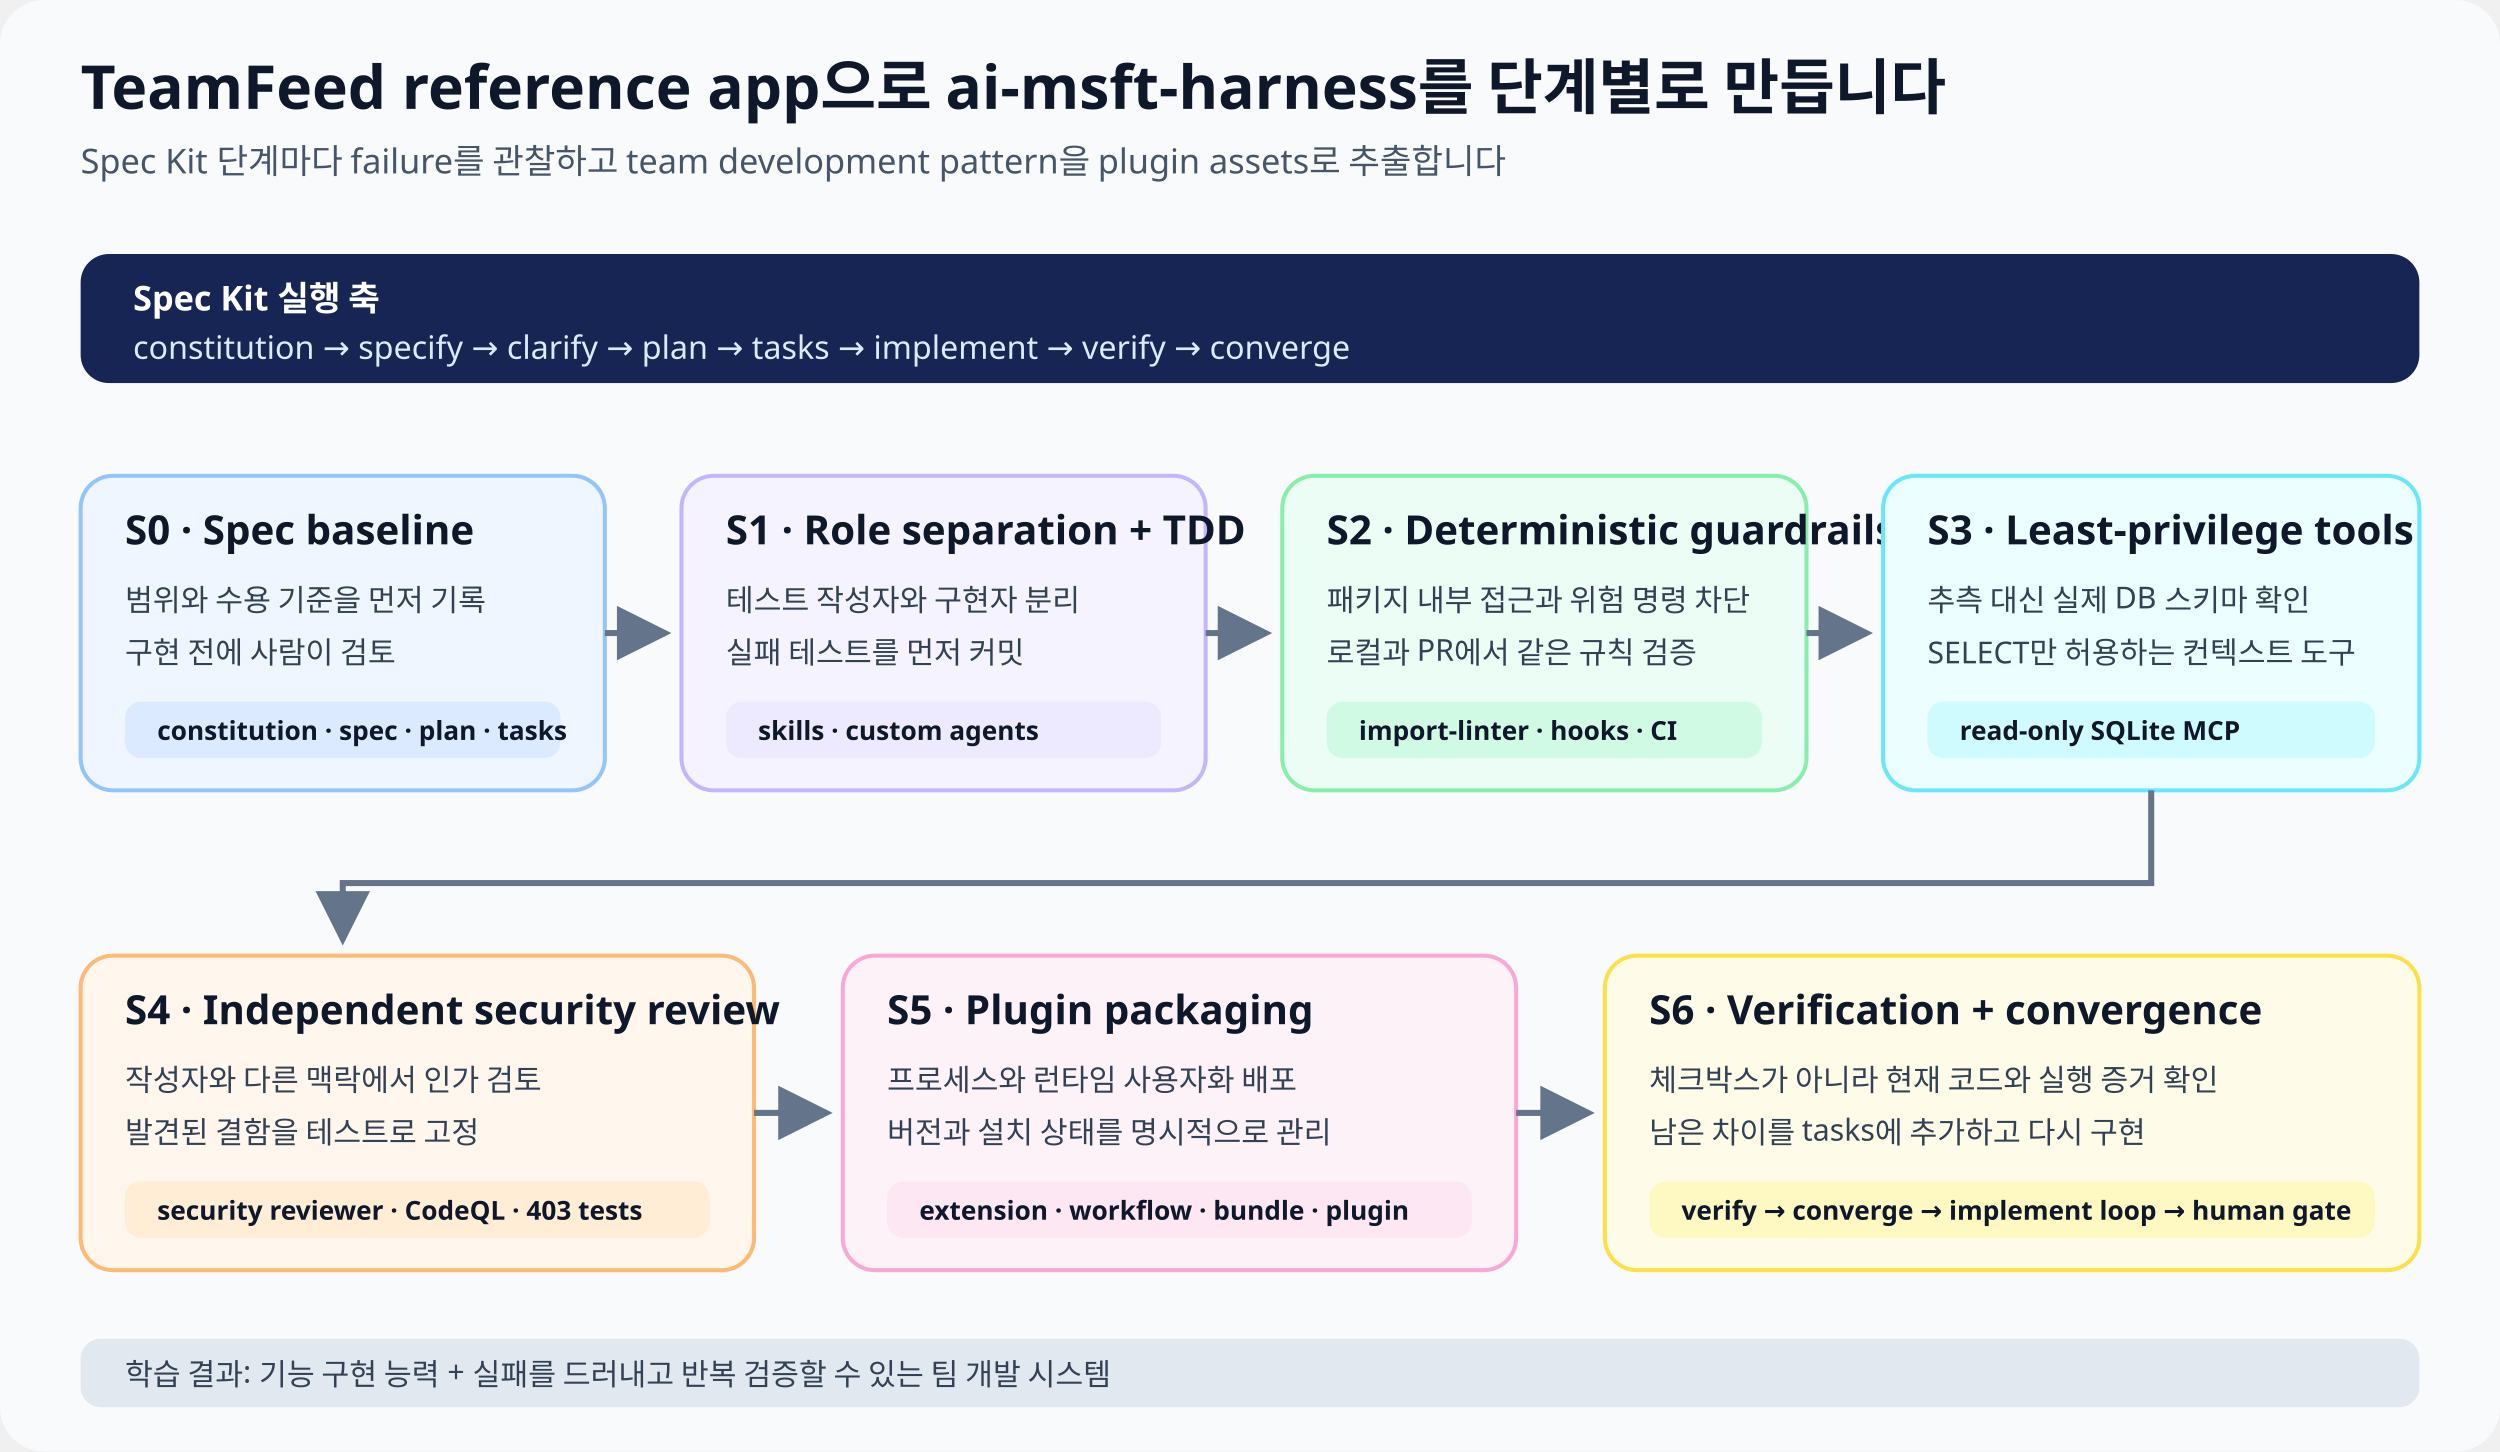
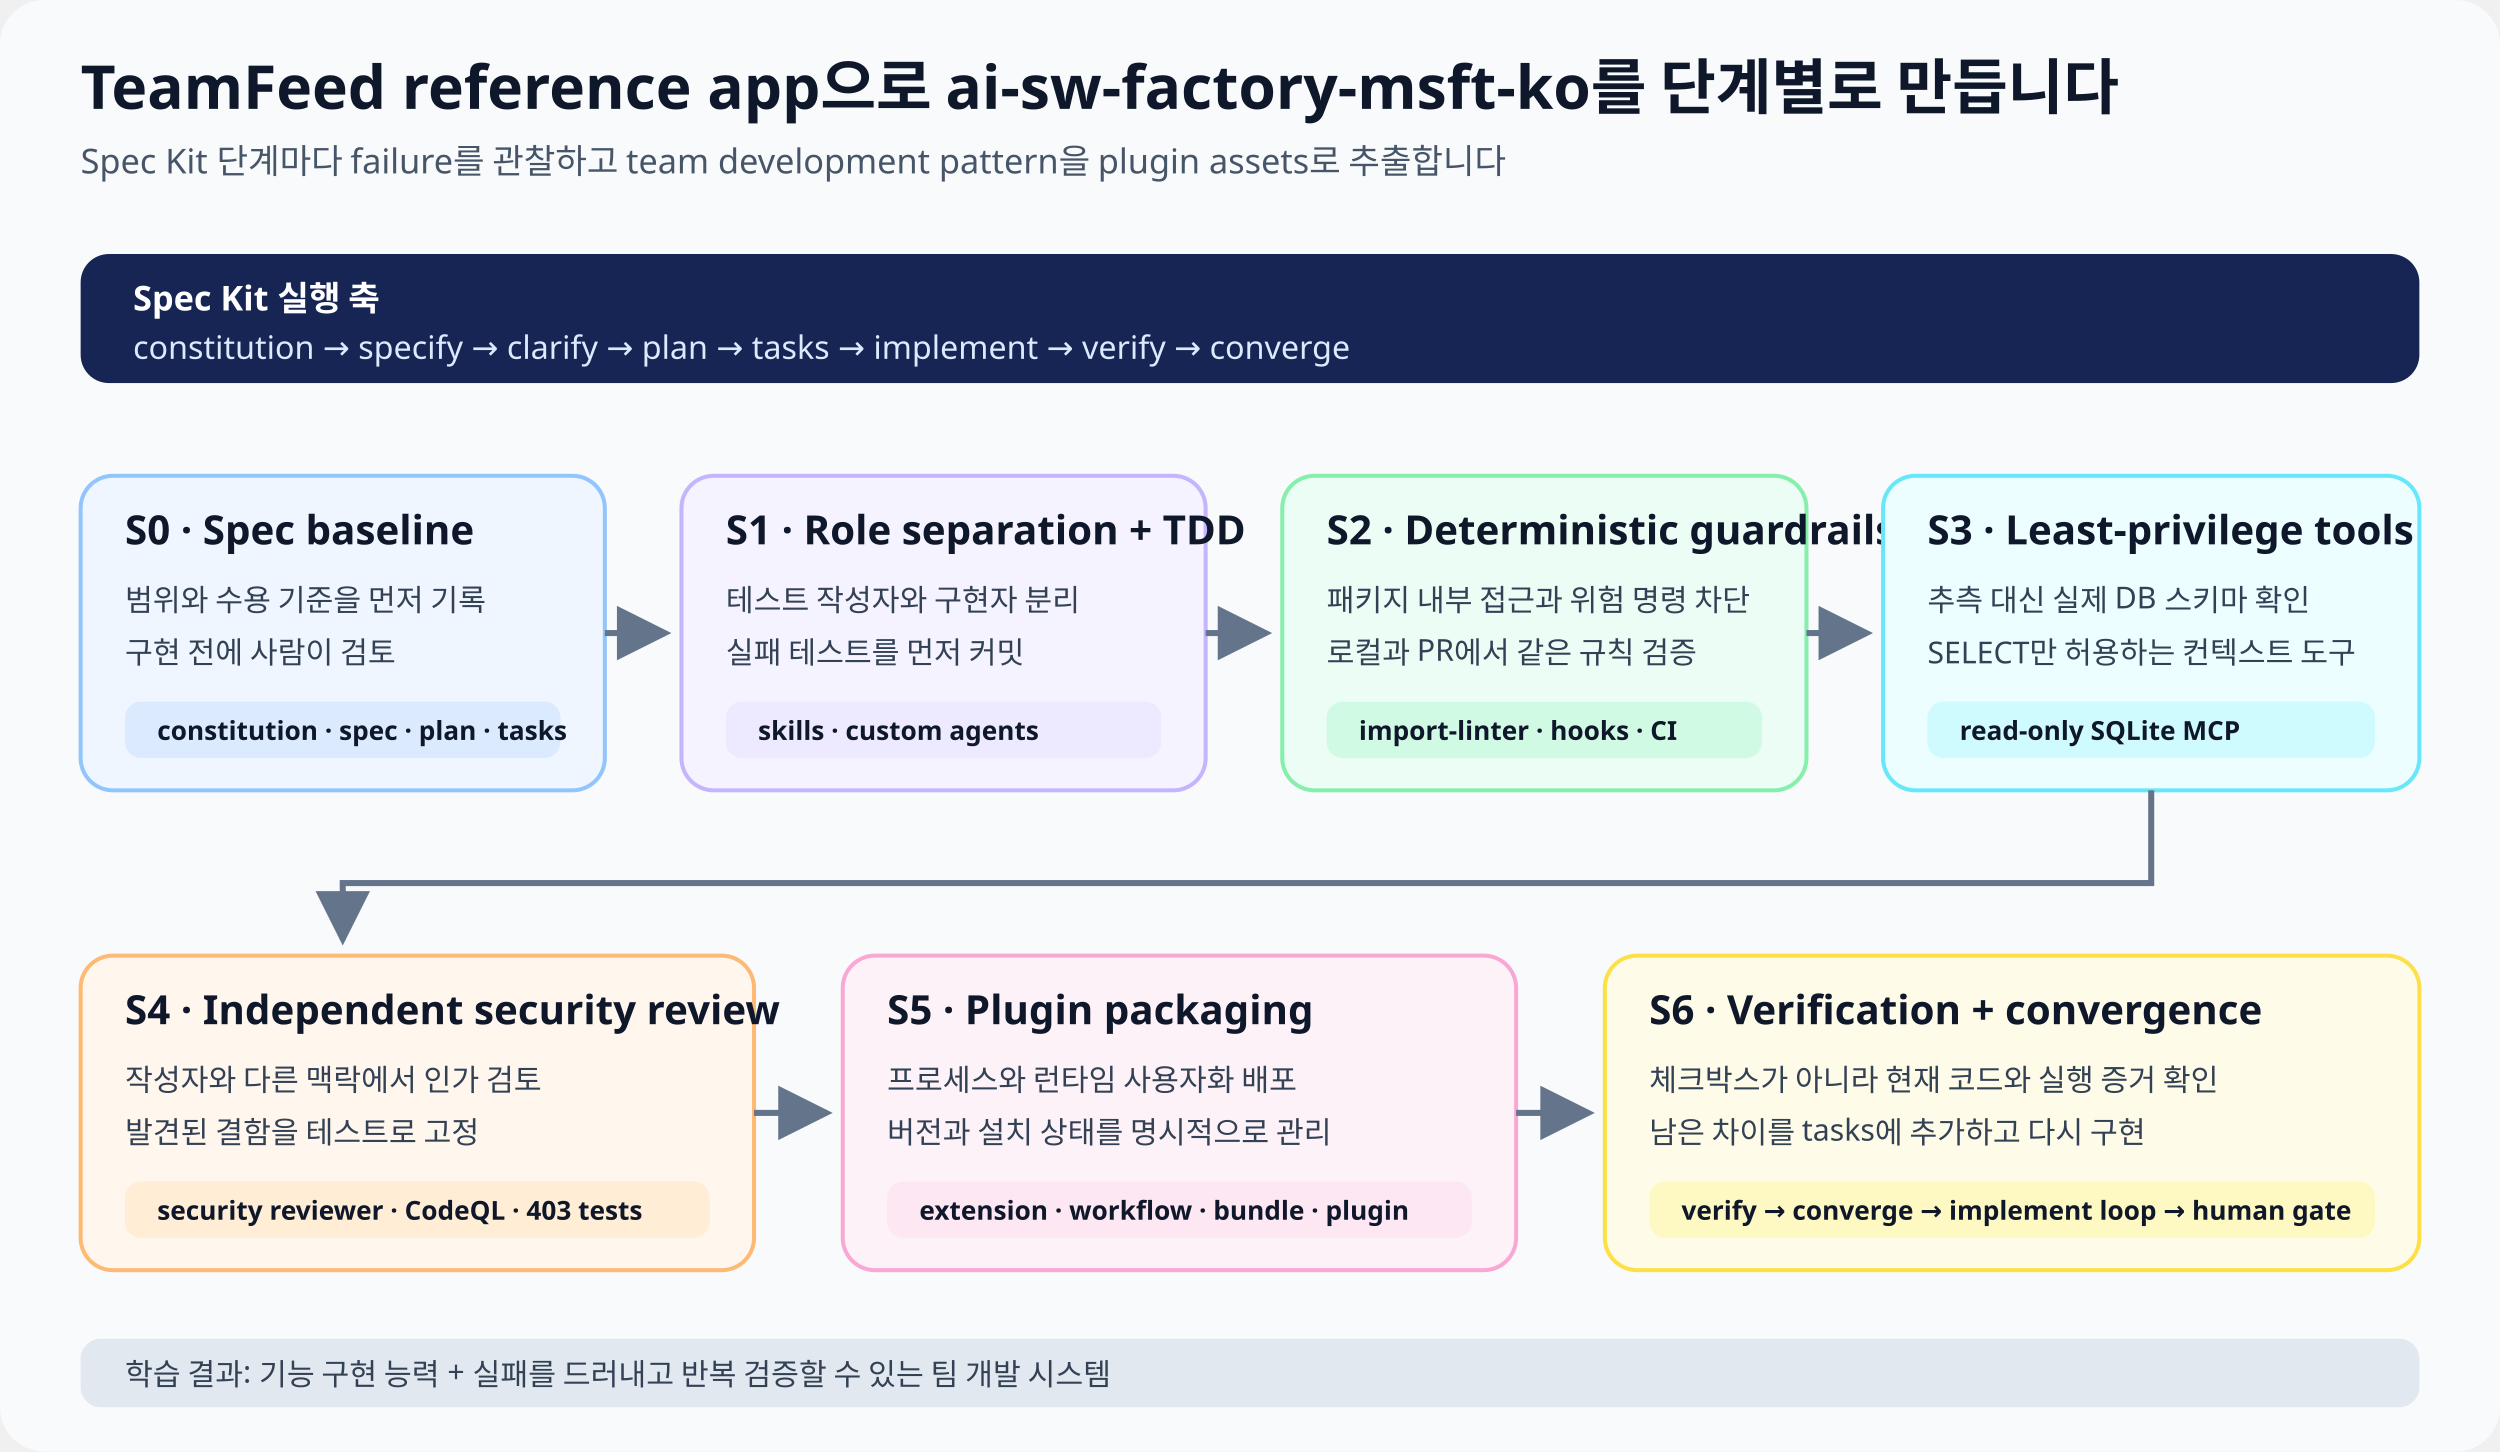
<svg xmlns="http://www.w3.org/2000/svg" width="1240" height="720" viewBox="0 0 1240 720" role="img" aria-labelledby="title desc">
  <defs>
    <marker id="arrow" markerWidth="9" markerHeight="9" refX="8" refY="4.5" orient="auto">
      <path d="M0 0L9 4.5L0 9Z" fill="#64748b" />
    </marker>
    <style>
      text { font-family: "Malgun Gothic", "Apple SD Gothic Neo", "Noto Sans KR", sans-serif; fill: #0f172a; }
      .title { font-size: 30px; font-weight: 700; }
      .subtitle { font-size: 17px; fill: #475569; }
      .stage { font-size: 20px; font-weight: 700; }
      .body { font-size: 15px; fill: #334155; }
      .chip { font-size: 13px; font-weight: 700; }
      .line { fill: none; stroke: #64748b; stroke-width: 3; marker-end: url(#arrow); }
    </style>
  </defs>
  <rect width="1240" height="720" rx="22" fill="#f8fafc" />
-   <text x="40" y="54" class="title">TeamFeed reference app으로 ai-msft-harness를 단계별로 만듭니다</text>
+   <text x="40" y="54" class="title">TeamFeed reference app으로 ai-sw-factory-msft-ko를 단계별로 만듭니다</text>
  <text x="40" y="86" class="subtitle">Spec Kit 단계마다 failure를 관찰하고 team development pattern을 plugin assets로 추출합니다</text>
  <rect x="40" y="126" width="1160" height="64" rx="14" fill="#172554" />
  <text x="66" y="154" style="fill:#ffffff;font-size:17px;font-weight:700">Spec Kit 실행 축</text>
  <text x="66" y="178" style="fill:#dbeafe;font-size:16px">constitution → specify → clarify → plan → tasks → implement → verify → converge</text>
  <rect x="40" y="236" width="260" height="156" rx="16" fill="#eff6ff" stroke="#93c5fd" stroke-width="2" />
  <text x="62" y="270" class="stage">S0 · Spec baseline</text>
  <text x="62" y="303" class="body">범위와 수용 기준을 먼저 기록</text>
  <text x="62" y="329" class="body">구현 전에 사람이 검토</text>
  <rect x="62" y="348" width="216" height="28" rx="8" fill="#dbeafe" />
  <text x="78" y="367" class="chip" fill="#1e3a8a">constitution · spec · plan · tasks</text>
  <path d="M300 314H330" class="line" />
  <rect x="338" y="236" width="260" height="156" rx="16" fill="#f5f3ff" stroke="#c4b5fd" stroke-width="2" />
  <text x="360" y="270" class="stage">S1 · Role separation + TDD</text>
  <text x="360" y="303" class="body">테스트 작성자와 구현자 분리</text>
  <text x="360" y="329" class="body">실패 테스트를 먼저 커밋</text>
  <rect x="360" y="348" width="216" height="28" rx="8" fill="#ede9fe" />
  <text x="376" y="367" class="chip" fill="#5b21b6">skills · custom agents</text>
  <path d="M598 314H628" class="line" />
  <rect x="636" y="236" width="260" height="156" rx="16" fill="#ecfdf5" stroke="#86efac" stroke-width="2" />
  <text x="658" y="270" class="stage">S2 · Deterministic guardrails</text>
  <text x="658" y="303" class="body">패키지 내부 접근과 위험 명령 차단</text>
  <text x="658" y="329" class="body">로컬과 PR에서 같은 규칙 검증</text>
  <rect x="658" y="348" width="216" height="28" rx="8" fill="#d1fae5" />
  <text x="674" y="367" class="chip" fill="#065f46">import-linter · hooks · CI</text>
  <path d="M896 314H926" class="line" />
  <rect x="934" y="236" width="266" height="156" rx="16" fill="#ecfeff" stroke="#67e8f9" stroke-width="2" />
  <text x="956" y="270" class="stage">S3 · Least-privilege tools</text>
  <text x="956" y="303" class="body">추측 대신 실제 DB 스키마 확인</text>
  <text x="956" y="329" class="body">SELECT만 허용하는 컨텍스트 도구</text>
  <rect x="956" y="348" width="222" height="28" rx="8" fill="#cffafe" />
  <text x="972" y="367" class="chip" fill="#155e75">read-only SQLite MCP</text>
  <path d="M1067 392V438H170V466" class="line" />
  <rect x="40" y="474" width="334" height="156" rx="16" fill="#fff7ed" stroke="#fdba74" stroke-width="2" />
  <text x="62" y="508" class="stage">S4 · Independent security review</text>
  <text x="62" y="541" class="body">작성자와 다른 맥락에서 인가 검토</text>
  <text x="62" y="567" class="body">발견된 결함을 테스트로 고정</text>
  <rect x="62" y="586" width="290" height="28" rx="8" fill="#ffedd5" />
  <text x="78" y="605" class="chip" fill="#9a3412">security reviewer · CodeQL · 403 tests</text>
  <path d="M374 552H410" class="line" />
  <rect x="418" y="474" width="334" height="156" rx="16" fill="#fdf2f8" stroke="#f9a8d4" stroke-width="2" />
  <text x="440" y="508" class="stage">S5 · Plugin packaging</text>
  <text x="440" y="541" class="body">프로세스와 런타임 사용자화 배포</text>
  <text x="440" y="567" class="body">버전과 설치 상태를 명시적으로 관리</text>
  <rect x="440" y="586" width="290" height="28" rx="8" fill="#fce7f3" />
  <text x="456" y="605" class="chip" fill="#9d174d">extension · workflow · bundle · plugin</text>
  <path d="M752 552H788" class="line" />
  <rect x="796" y="474" width="404" height="156" rx="16" fill="#fefce8" stroke="#fde047" stroke-width="2" />
  <text x="818" y="508" class="stage">S6 · Verification + convergence</text>
  <text x="818" y="541" class="body">체크박스가 아니라 현재 코드와 실행 증거 확인</text>
  <text x="818" y="567" class="body">남은 차이를 tasks에 추가하고 다시 구현</text>
  <rect x="818" y="586" width="360" height="28" rx="8" fill="#fef9c3" />
  <text x="834" y="605" class="chip" fill="#854d0e">verify → converge → implement loop → human gate</text>
  <rect x="40" y="664" width="1160" height="34" rx="10" fill="#e2e8f0" />
  <text x="62" y="687" class="body">학습 결과: 기능 구현 능력 + 실패를 드러내고 반복 검증할 수 있는 팀 개발 시스템</text>
</svg>
